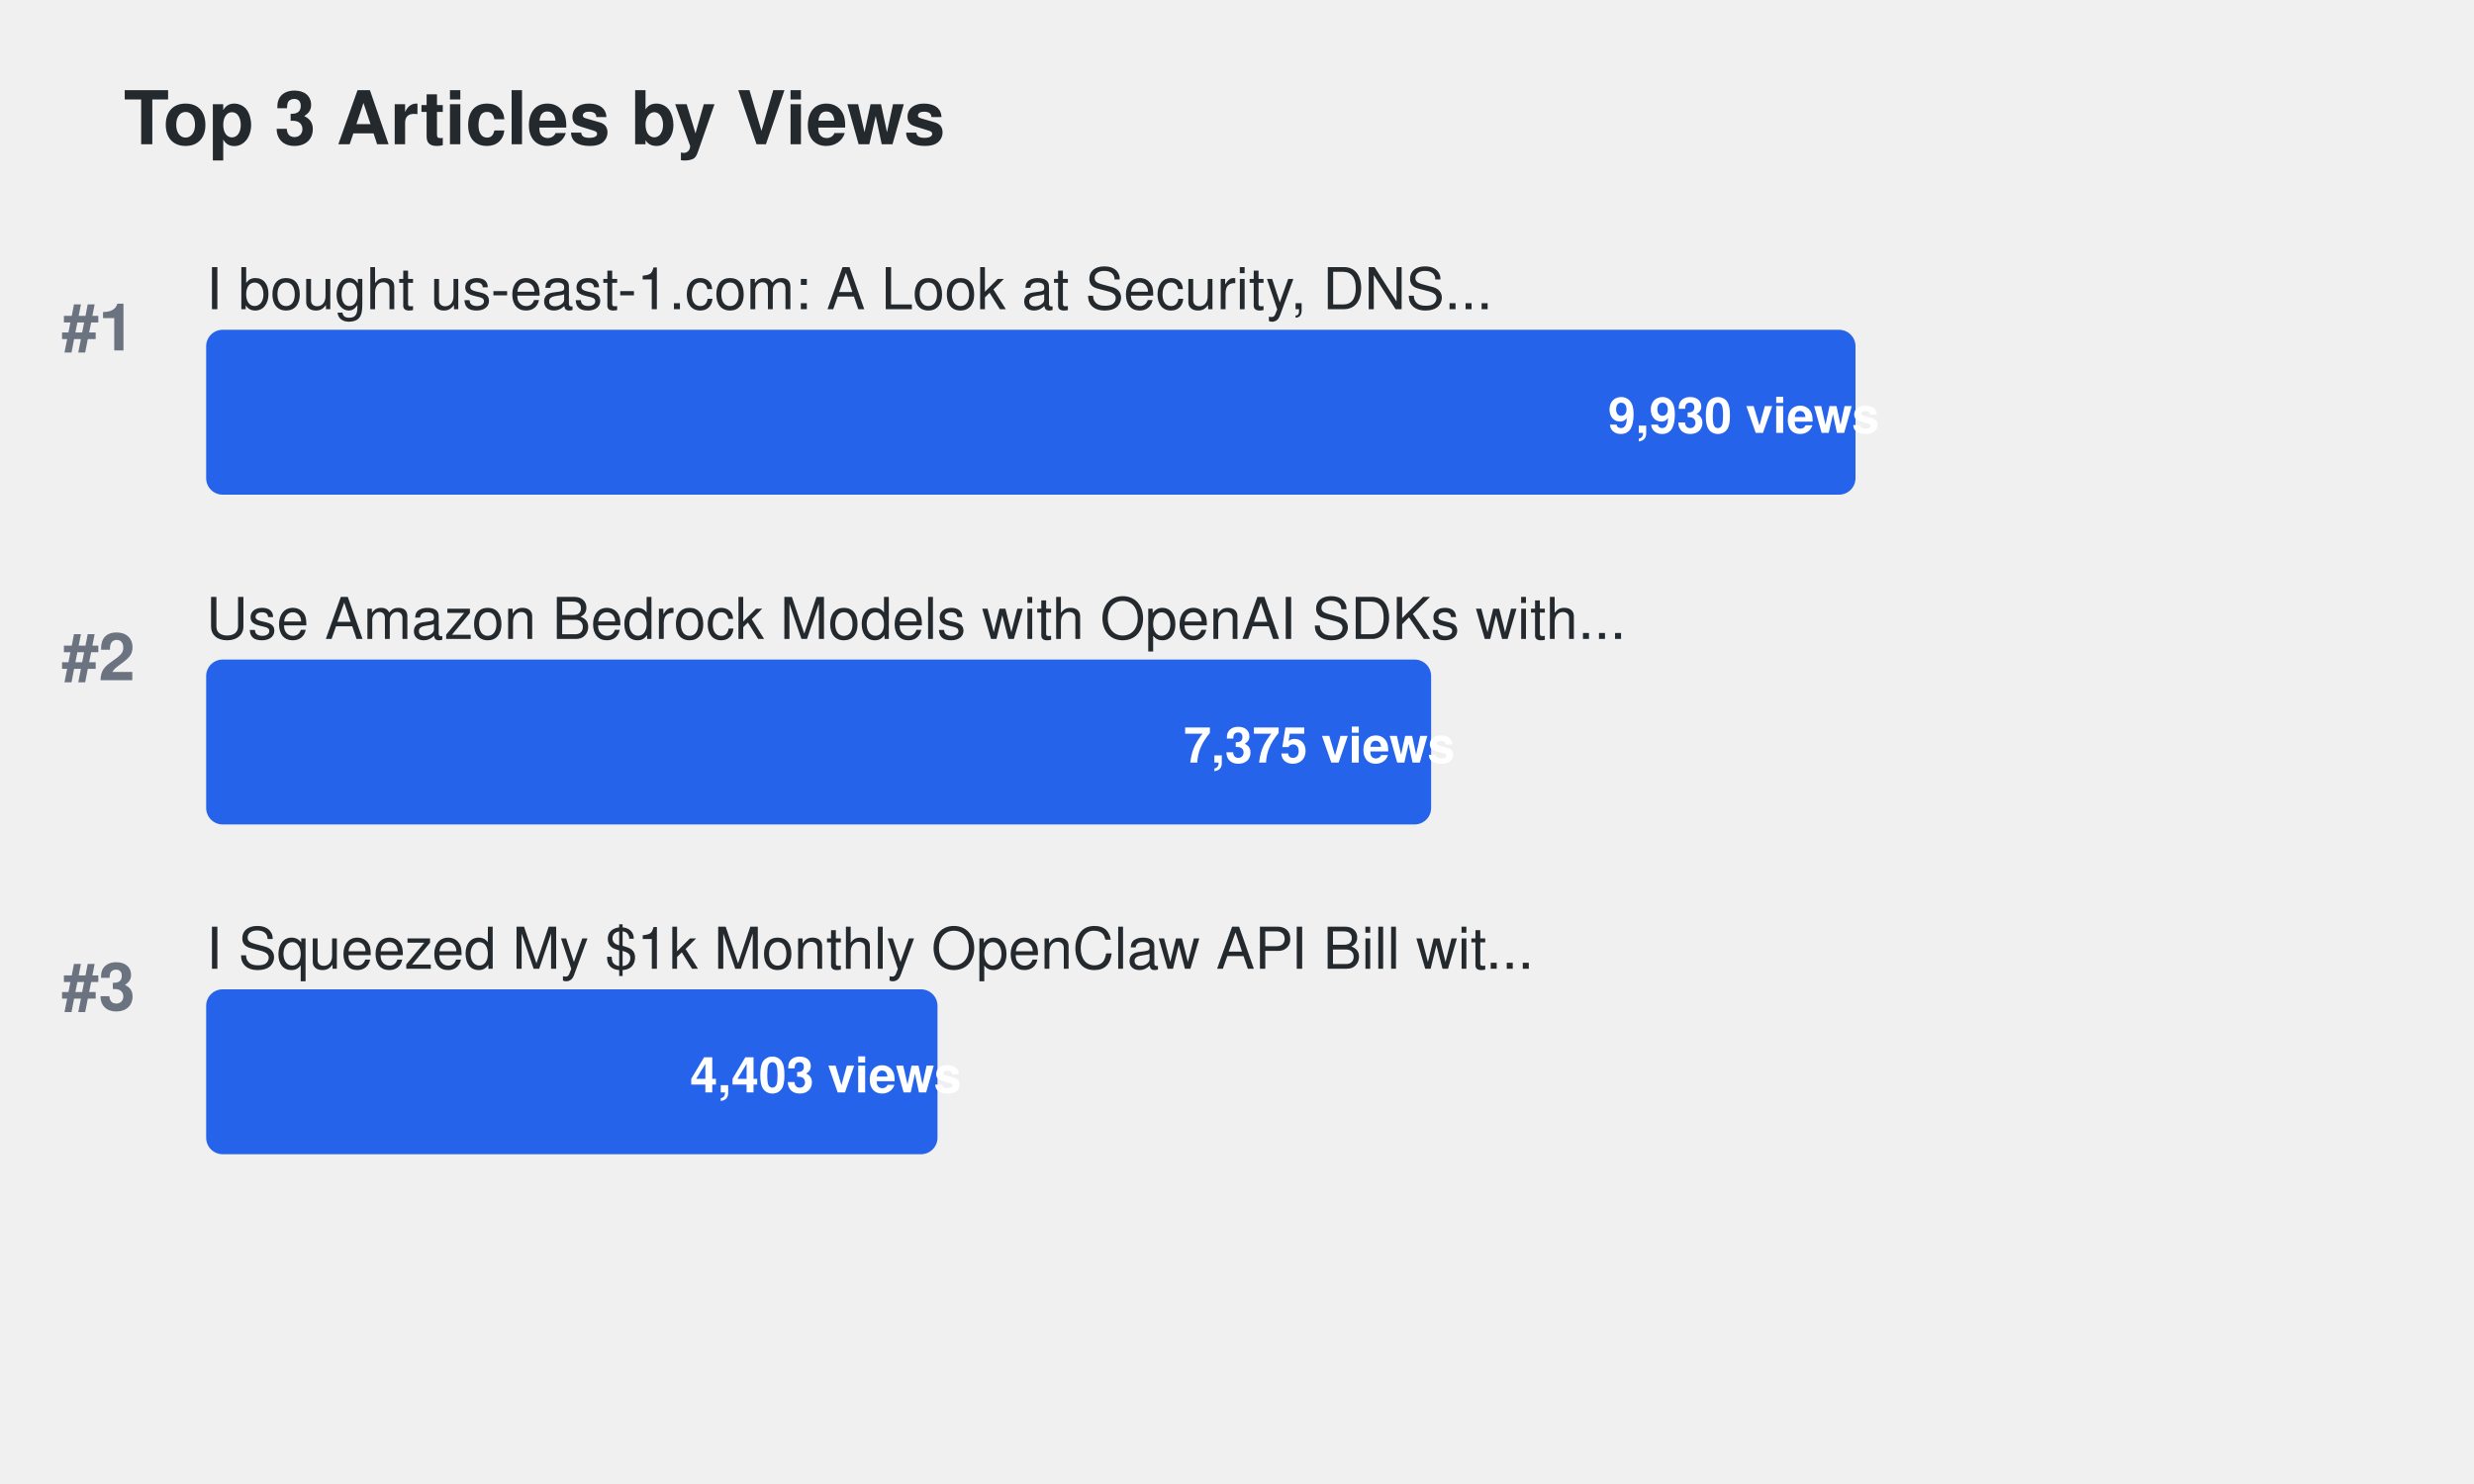
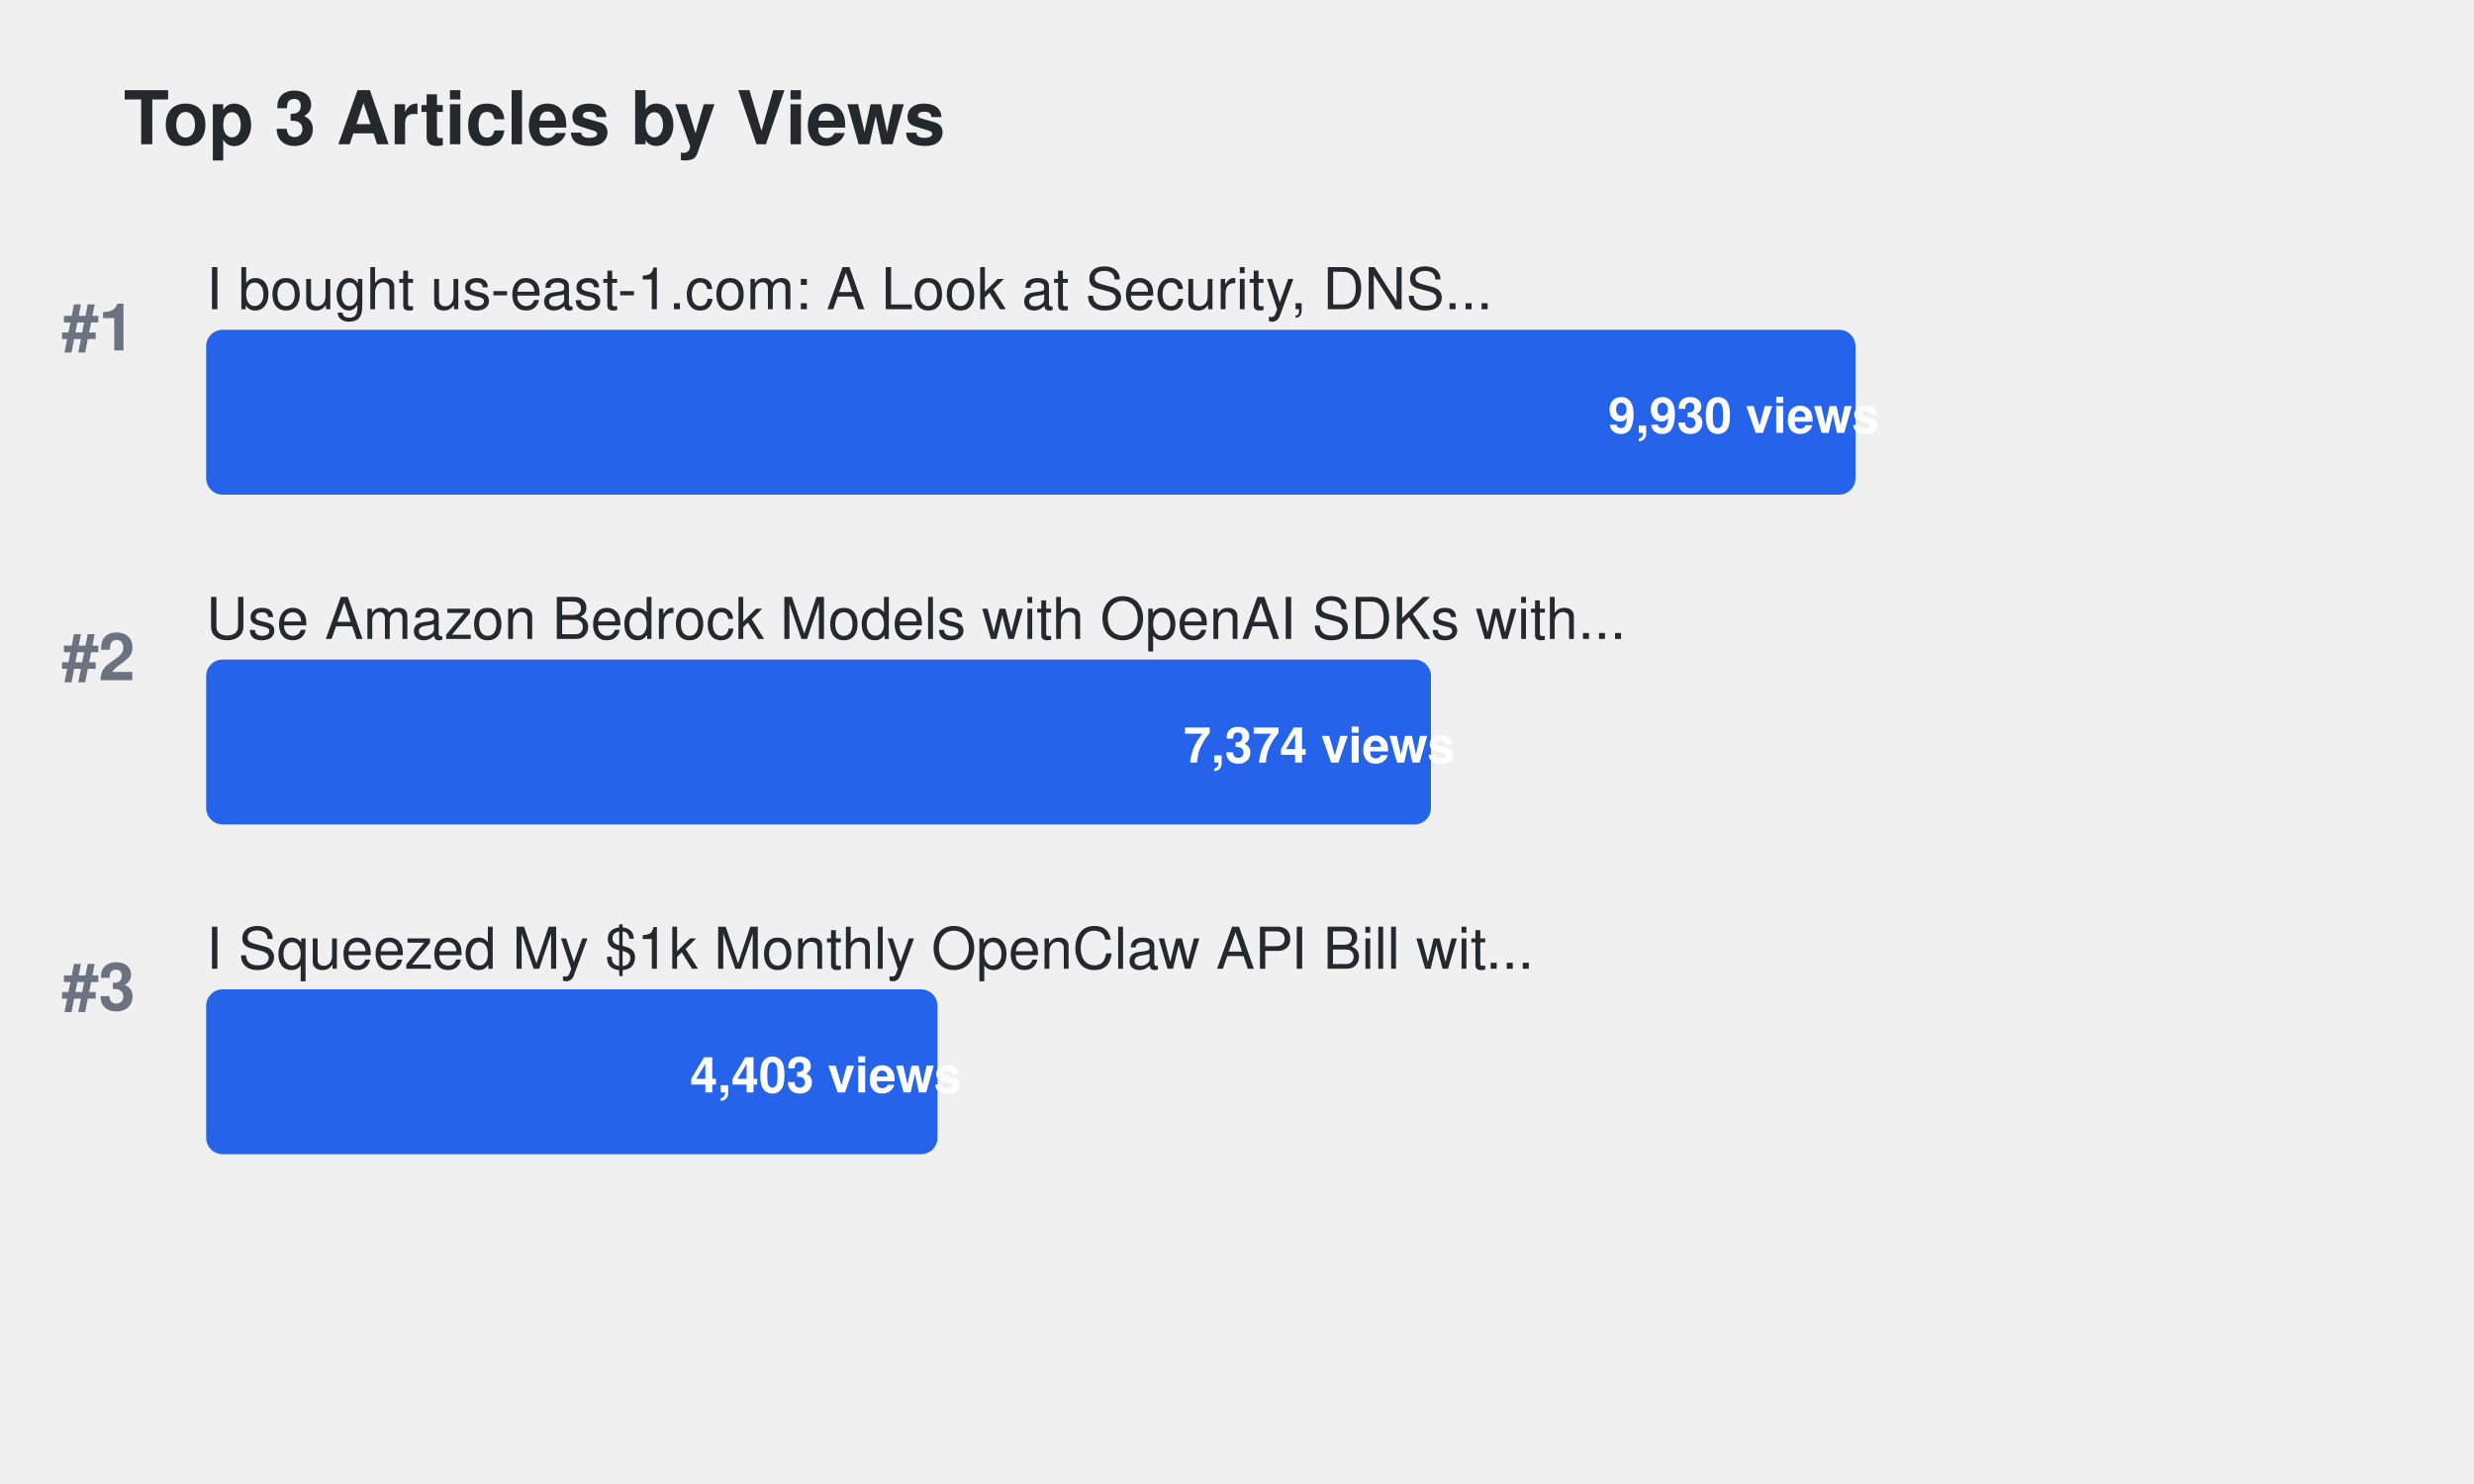
<svg xmlns="http://www.w3.org/2000/svg" width="600" height="360">
  <defs>
    <style>
.title { font-family: -apple-system, BlinkMacSystemFont, "Segoe UI", Helvetica, Arial, sans-serif; font-size: 18px; font-weight: 600; fill: #24292e; }
.article-title { font-family: -apple-system, BlinkMacSystemFont, "Segoe UI", Helvetica, Arial, sans-serif; font-size: 14px; font-weight: 500; fill: #24292e; }
.metric-value { font-family: -apple-system, BlinkMacSystemFont, "Segoe UI", Helvetica, Arial, sans-serif; font-size: 12px; font-weight: 600; fill: #ffffff; }
.rank { font-family: -apple-system, BlinkMacSystemFont, "Segoe UI", Helvetica, Arial, sans-serif; font-size: 16px; font-weight: 700; fill: #6b7280; }
.bar { rx: 4; ry: 4; }
.bar:hover { opacity: 0.8; cursor: pointer; }
a { text-decoration: none; }
a:hover .article-title { fill: #0969da; text-decoration: underline; }
a:hover .bar { opacity: 0.9; }
</style>
  </defs>
  <text x="30" y="35" class="title">Top 3 Articles by Views</text>
  <text x="15" y="85" class="rank">#1</text>
  <a href="https://dev.to/aws-builders/i-bought-us-east-1com-a-look-at-security-dns-traffic-and-protecting-aws-users-15ng" target="_blank">
    <text x="50" y="75" class="article-title">I bought us-east-1.com: A Look at Security, DNS...</text>
    <rect x="50" y="80" width="400.0" height="40" fill="#2563eb" class="bar">
</rect>
    <text x="390.0" y="105" class="metric-value" fill="#ffffff">9,930 views</text>
  </a>
  <text x="15" y="165" class="rank">#2</text>
  <a href="https://dev.to/aws-builders/use-amazon-bedrock-models-via-an-openai-api-compatible-serverless-endpoint-now-without-fixed-cost-5hf5" target="_blank">
    <text x="50" y="155" class="article-title">Use Amazon Bedrock Models with OpenAI SDKs with...</text>
-     <rect x="50" y="160" width="297.08" height="40" fill="#2563eb" class="bar">
+     <rect x="50" y="160" width="297.039" height="40" fill="#2563eb" class="bar">
</rect>
-     <text x="287.08" y="185" class="metric-value" fill="#ffffff">7,375 views</text>
+     <text x="287.039" y="185" class="metric-value" fill="#ffffff">7,374 views</text>
  </a>
  <text x="15" y="245" class="rank">#3</text>
  <a href="https://dev.to/aws-builders/i-squeezed-my-1k-monthly-openclaw-api-bill-with-20month-in-aws-credits-heres-the-exact-setup-3gj4" target="_blank">
    <text x="50" y="235" class="article-title">I Squeezed My $1k Monthly OpenClaw API Bill wit...</text>
    <rect x="50" y="240" width="177.362" height="40" fill="#2563eb" class="bar">
</rect>
    <text x="167.362" y="265" class="metric-value" fill="#ffffff">4,403 views</text>
  </a>
</svg>
